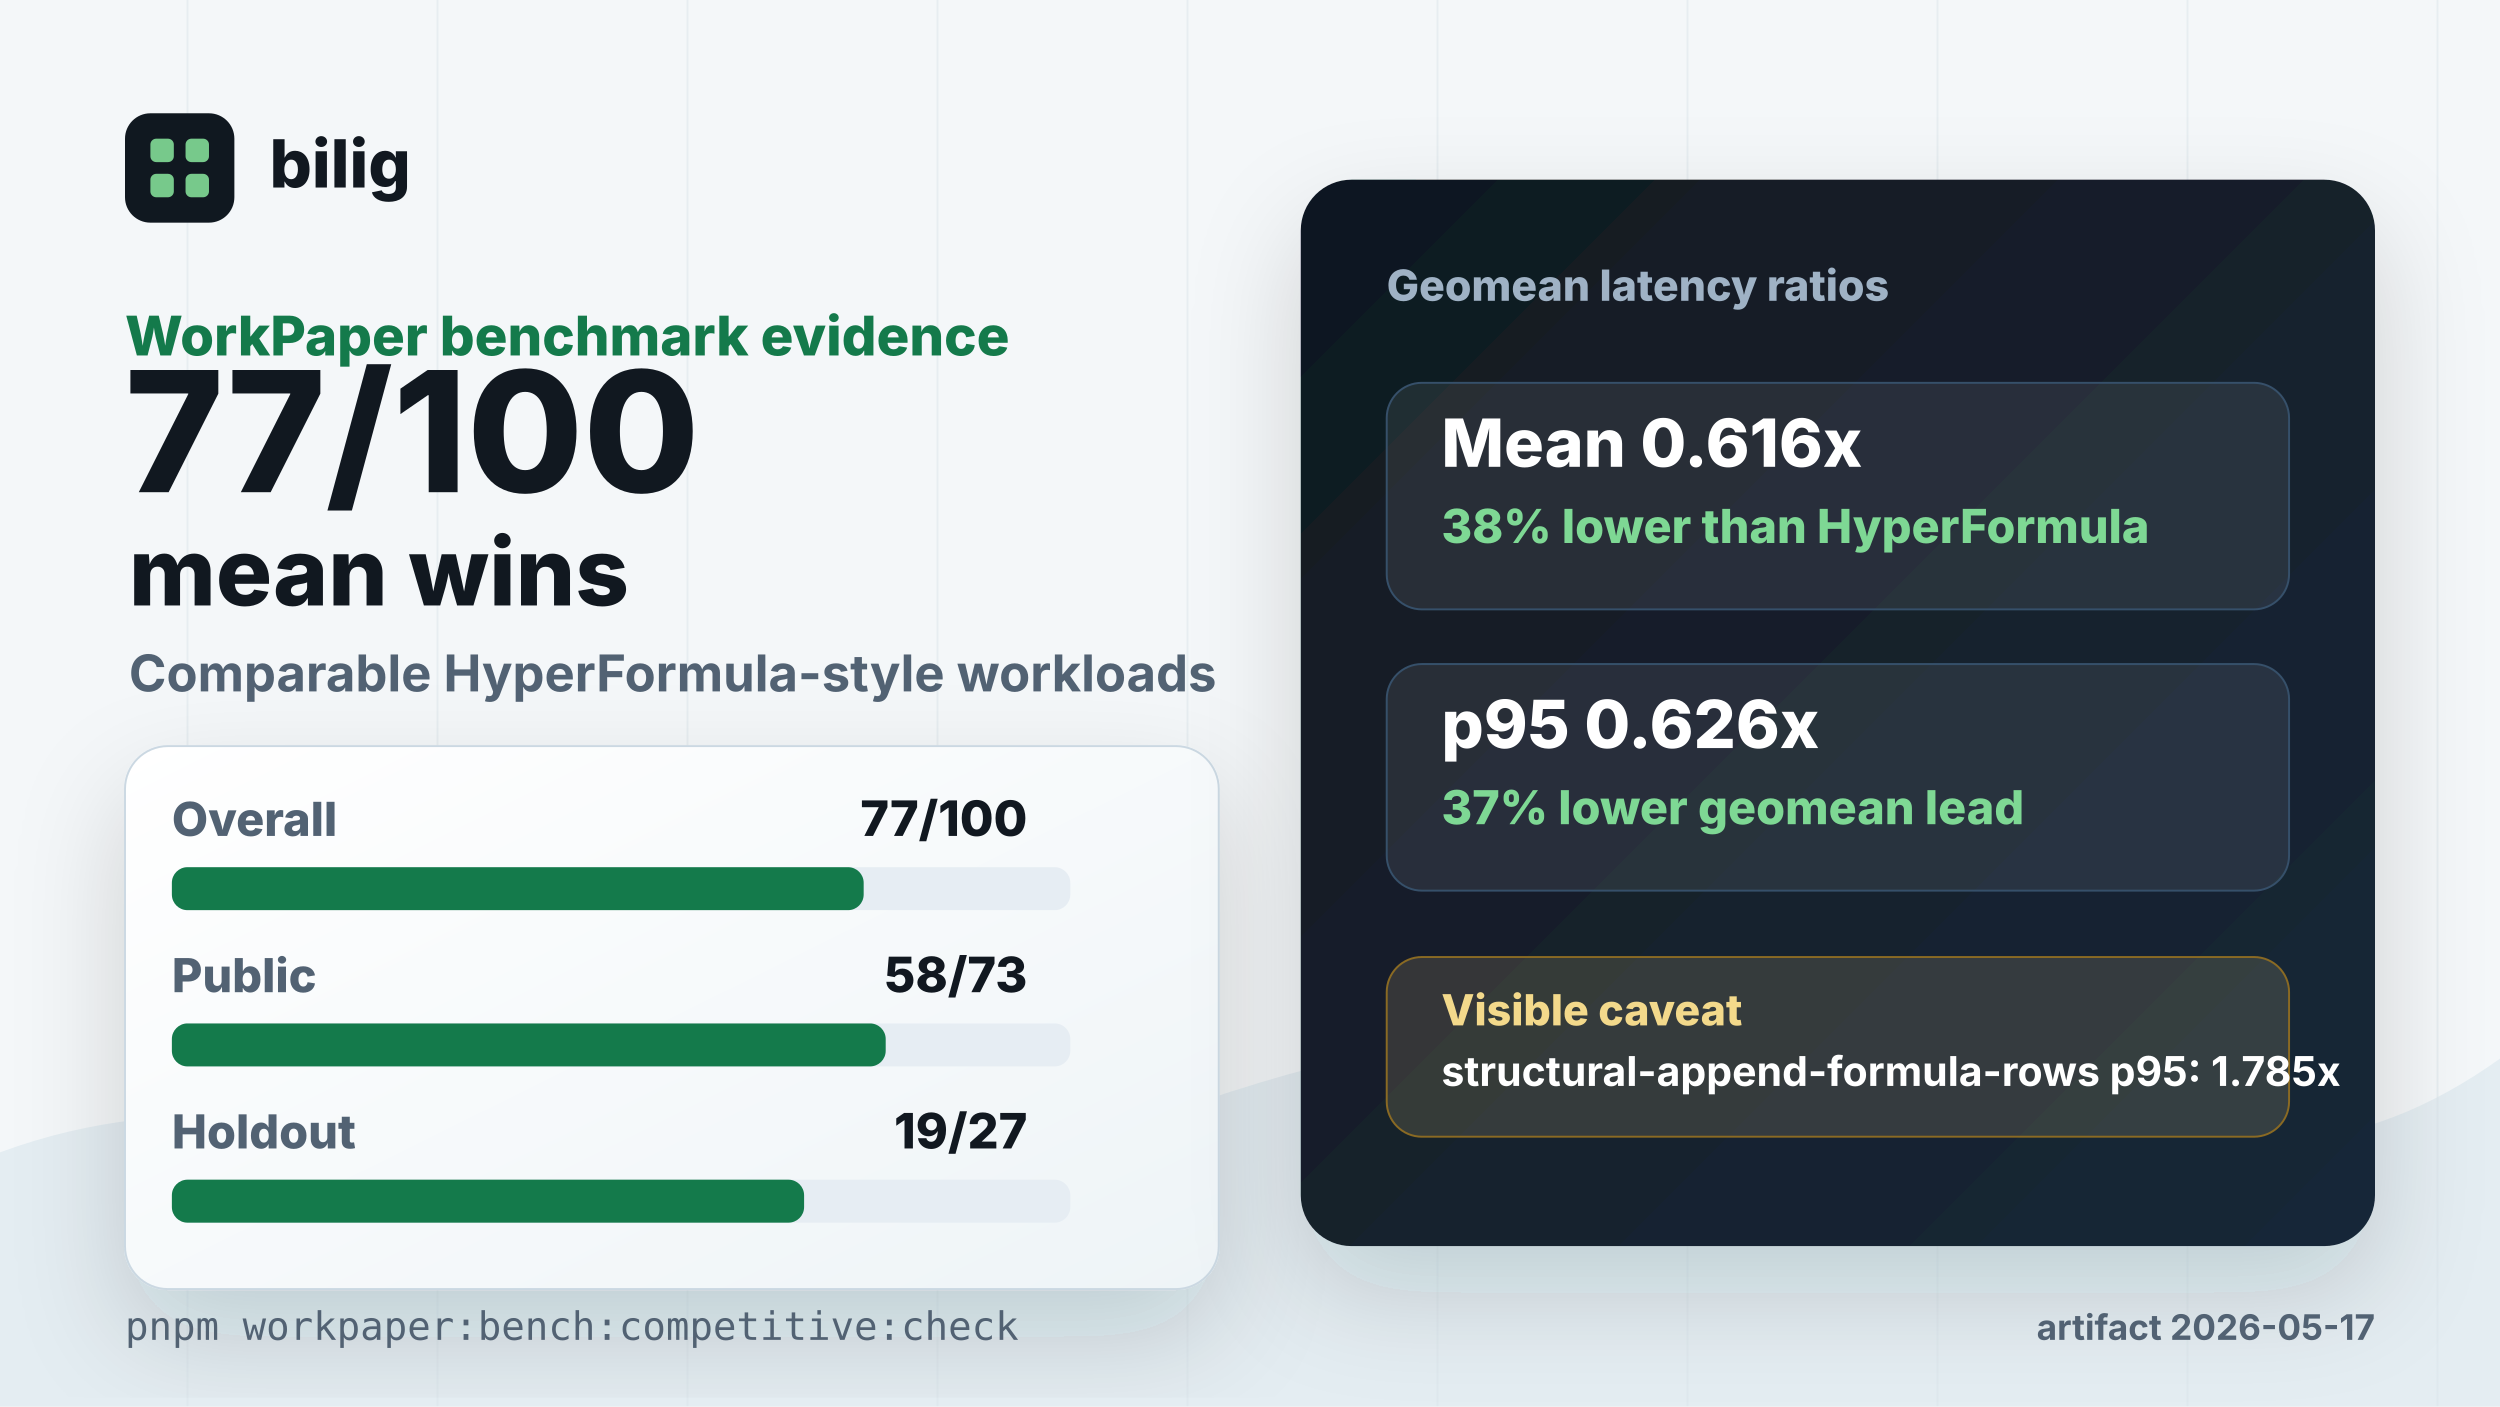
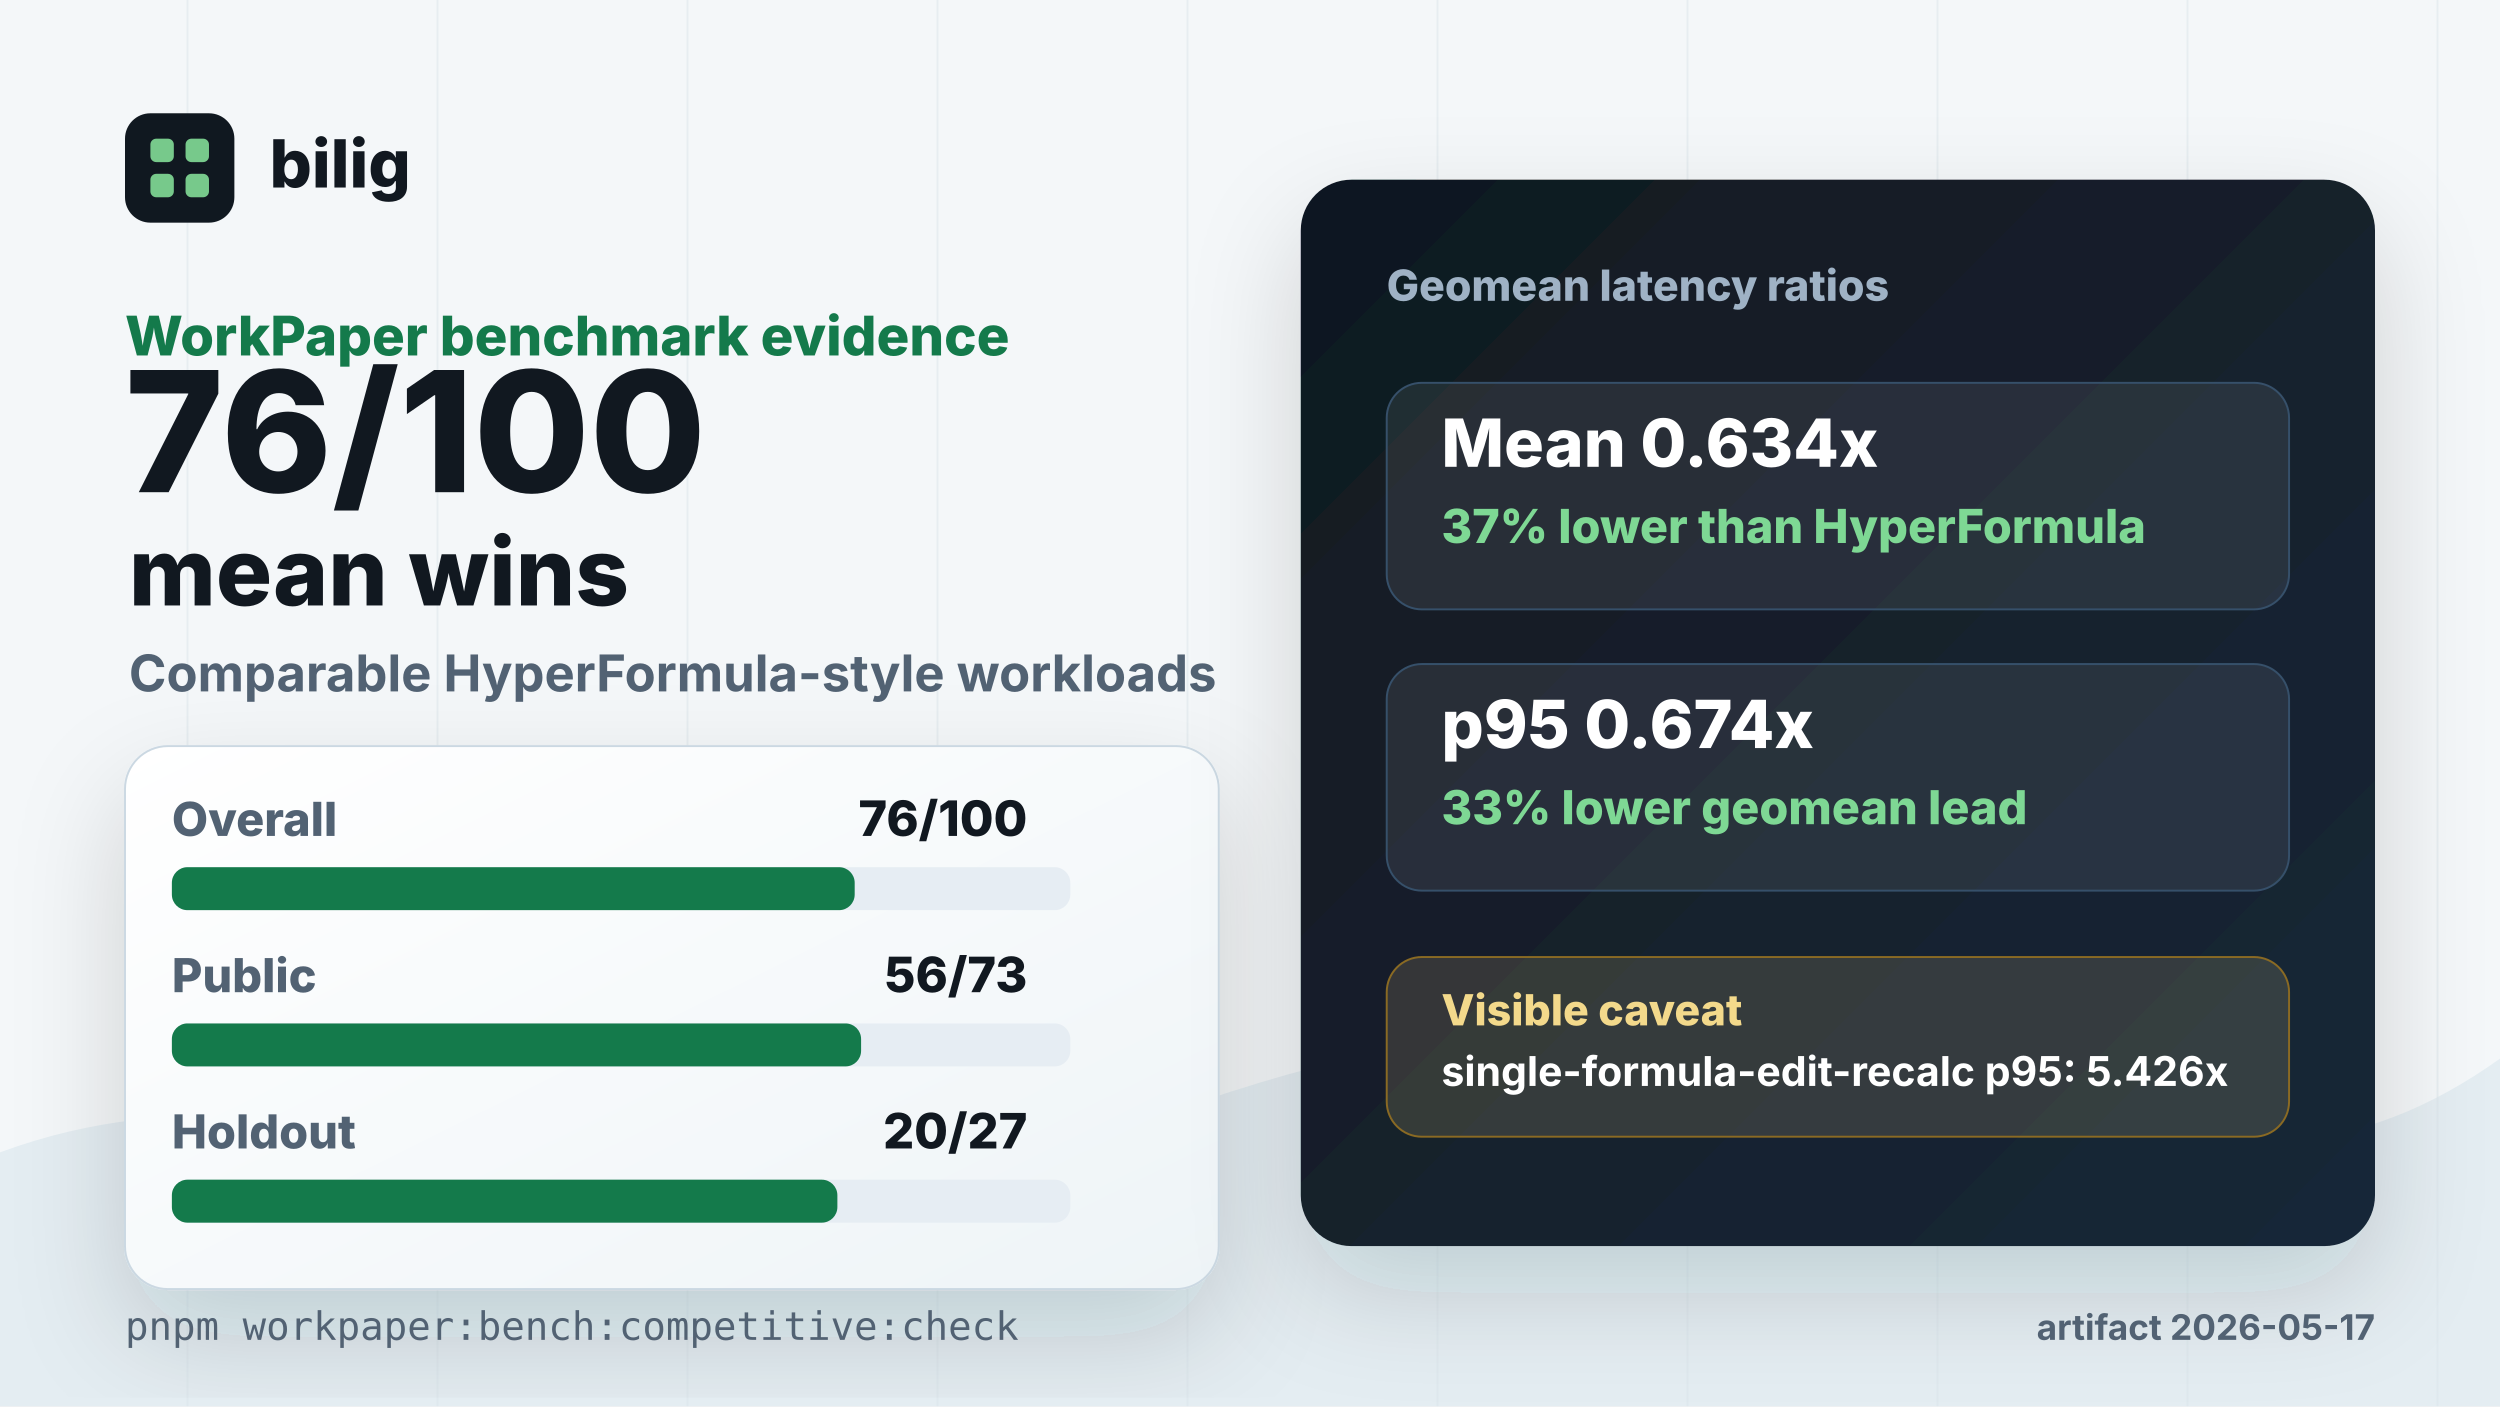
<svg xmlns="http://www.w3.org/2000/svg" width="1280" height="720" viewBox="0 0 1280 720">
  <defs>
    <linearGradient id="panel" x1="0" x2="1" y1="0" y2="1">
      <stop offset="0" stop-color="#ffffff" />
      <stop offset="1" stop-color="#eef4f7" />
    </linearGradient>
    <linearGradient id="dark" x1="0" x2="1" y1="0" y2="1">
      <stop offset="0" stop-color="#101820" />
      <stop offset="1" stop-color="#192838" />
    </linearGradient>
    <filter id="shadow" x="-20%" y="-20%" width="140%" height="140%">
      <feDropShadow dx="0" dy="24" stdDeviation="28" flood-color="#102033" flood-opacity="0.16" />
    </filter>
  </defs>
  <rect width="1280" height="720" fill="#f4f7f9" />
  <path d="M0 590 C190 520 340 674 520 600 C700 526 814 502 1000 560 C1135 602 1210 592 1280 542 L1280 720 L0 720 Z" fill="#e4edf2" />
  <g opacity="0.5" stroke="#d9e3ea" stroke-width="1">
    <path d="M96 0 V720" />
    <path d="M224 0 V720" />
    <path d="M352 0 V720" />
    <path d="M480 0 V720" />
    <path d="M608 0 V720" />
    <path d="M736 0 V720" />
    <path d="M864 0 V720" />
    <path d="M992 0 V720" />
    <path d="M1120 0 V720" />
    <path d="M1248 0 V720" />
  </g>
  <g transform="translate(64 58)">
    <rect x="0" y="0" width="56" height="56" rx="13" fill="#101820" />
    <rect x="13" y="13" width="12" height="12" rx="3" fill="#77c98b" />
    <rect x="31" y="13" width="12" height="12" rx="3" fill="#77c98b" />
    <rect x="13" y="31" width="12" height="12" rx="3" fill="#77c98b" />
    <rect x="31" y="31" width="12" height="12" rx="3" fill="#77c98b" />
    <text x="74" y="38" fill="#111820" font-family="Inter, Arial, Helvetica, sans-serif" font-size="34" font-weight="820">bilig</text>
  </g>
  <text x="64" y="182" fill="#147a4b" font-family="Inter, Arial, Helvetica, sans-serif" font-size="28" font-weight="820">WorkPaper benchmark evidence</text>
-   <text x="64" y="252" fill="#111820" font-family="Inter, Arial, Helvetica, sans-serif" font-size="86" font-weight="830" letter-spacing="0">77/100</text>
+   <text x="64" y="252" fill="#111820" font-family="Inter, Arial, Helvetica, sans-serif" font-size="86" font-weight="830" letter-spacing="0">76/100</text>
  <text x="66" y="310" fill="#111820" font-family="Inter, Arial, Helvetica, sans-serif" font-size="48" font-weight="800" letter-spacing="0">mean wins</text>
  <text x="66" y="354" fill="#526273" font-family="Inter, Arial, Helvetica, sans-serif" font-size="26" font-weight="650">Comparable HyperFormula-style workloads</text>
  <g filter="url(#shadow)">
    <rect x="64" y="382" width="560" height="278" rx="22" fill="url(#panel)" stroke="#cbd8e2" />
  </g>
  <g transform="translate(88 428)">
    <text x="0" y="0" fill="#526273" font-family="Inter, Arial, Helvetica, sans-serif" font-size="24" font-weight="760">Overall</text>
-     <text x="438" y="0" text-anchor="end" fill="#111820" font-family="Inter, Arial, Helvetica, sans-serif" font-size="25" font-weight="820">77/100</text>
+     <text x="438" y="0" text-anchor="end" fill="#111820" font-family="Inter, Arial, Helvetica, sans-serif" font-size="25" font-weight="820">76/100</text>
    <rect x="0" y="16" width="460" height="22" rx="8" fill="#e6edf3" />
-     <rect x="0" y="16" width="354.20" height="22" rx="8" fill="#147a4b" />
+     <rect x="0" y="16" width="349.60" height="22" rx="8" fill="#147a4b" />
  </g>
  <g transform="translate(88 508)">
    <text x="0" y="0" fill="#526273" font-family="Inter, Arial, Helvetica, sans-serif" font-size="24" font-weight="760">Public</text>
-     <text x="438" y="0" text-anchor="end" fill="#111820" font-family="Inter, Arial, Helvetica, sans-serif" font-size="25" font-weight="820">58/73</text>
+     <text x="438" y="0" text-anchor="end" fill="#111820" font-family="Inter, Arial, Helvetica, sans-serif" font-size="25" font-weight="820">56/73</text>
    <rect x="0" y="16" width="460" height="22" rx="8" fill="#e6edf3" />
-     <rect x="0" y="16" width="365.48" height="22" rx="8" fill="#147a4b" />
+     <rect x="0" y="16" width="352.88" height="22" rx="8" fill="#147a4b" />
  </g>
  <g transform="translate(88 588)">
    <text x="0" y="0" fill="#526273" font-family="Inter, Arial, Helvetica, sans-serif" font-size="24" font-weight="760">Holdout</text>
-     <text x="438" y="0" text-anchor="end" fill="#111820" font-family="Inter, Arial, Helvetica, sans-serif" font-size="25" font-weight="820">19/27</text>
+     <text x="438" y="0" text-anchor="end" fill="#111820" font-family="Inter, Arial, Helvetica, sans-serif" font-size="25" font-weight="820">20/27</text>
    <rect x="0" y="16" width="460" height="22" rx="8" fill="#e6edf3" />
-     <rect x="0" y="16" width="323.70" height="22" rx="8" fill="#147a4b" />
+     <rect x="0" y="16" width="340.74" height="22" rx="8" fill="#147a4b" />
  </g>
  <g filter="url(#shadow)">
    <rect x="666" y="92" width="550" height="546" rx="26" fill="url(#dark)" />
  </g>
  <text x="710" y="154" fill="#9fb2c5" font-family="Inter, Arial, Helvetica, sans-serif" font-size="22" font-weight="760">Geomean latency ratios</text>
  <g transform="translate(710 196)">
    <rect x="0" y="0" width="462" height="116" rx="18" fill="#ffffff" fill-opacity="0.08" stroke="#36506a" />
-     <text x="28" y="43" fill="#ffffff" font-family="Inter, Arial, Helvetica, sans-serif" font-size="34" font-weight="840">Mean 0.616x</text>
-     <text x="28" y="82" fill="#7ed894" font-family="Inter, Arial, Helvetica, sans-serif" font-size="24" font-weight="780">38% lower than HyperFormula</text>
+     <text x="28" y="43" fill="#ffffff" font-family="Inter, Arial, Helvetica, sans-serif" font-size="34" font-weight="840">Mean 0.634x</text>
+     <text x="28" y="82" fill="#7ed894" font-family="Inter, Arial, Helvetica, sans-serif" font-size="24" font-weight="780">37% lower than HyperFormula</text>
  </g>
  <g transform="translate(710 340)">
    <rect x="0" y="0" width="462" height="116" rx="18" fill="#ffffff" fill-opacity="0.08" stroke="#36506a" />
-     <text x="28" y="43" fill="#ffffff" font-family="Inter, Arial, Helvetica, sans-serif" font-size="34" font-weight="840">p95 0.626x</text>
-     <text x="28" y="82" fill="#7ed894" font-family="Inter, Arial, Helvetica, sans-serif" font-size="24" font-weight="780">37% lower geomean lead</text>
+     <text x="28" y="43" fill="#ffffff" font-family="Inter, Arial, Helvetica, sans-serif" font-size="34" font-weight="840">p95 0.674x</text>
+     <text x="28" y="82" fill="#7ed894" font-family="Inter, Arial, Helvetica, sans-serif" font-size="24" font-weight="780">33% lower geomean lead</text>
  </g>
  <g transform="translate(710 490)">
    <rect x="0" y="0" width="462" height="92" rx="18" fill="#f4d991" fill-opacity="0.14" stroke="#8a6a23" />
    <text x="28" y="35" fill="#f3d98b" font-family="Inter, Arial, Helvetica, sans-serif" font-size="22" font-weight="820">Visible caveat</text>
-     <text x="28" y="66" fill="#ffffff" font-family="Inter, Arial, Helvetica, sans-serif" font-size="21" font-weight="650">structural-append-formula-rows p95: 1.785x</text>
+     <text x="28" y="66" fill="#ffffff" font-family="Inter, Arial, Helvetica, sans-serif" font-size="21" font-weight="650">single-formula-edit-recalc p95: 5.426x</text>
  </g>
  <text x="64" y="686" fill="#526273" font-family="SFMono-Regular, Menlo, Consolas, monospace" font-size="20">pnpm workpaper:bench:competitive:check</text>
  <text x="1216" y="686" text-anchor="end" fill="#526273" font-family="Inter, Arial, Helvetica, sans-serif" font-size="18" font-weight="650">artifact 2026-05-17</text>
</svg>
